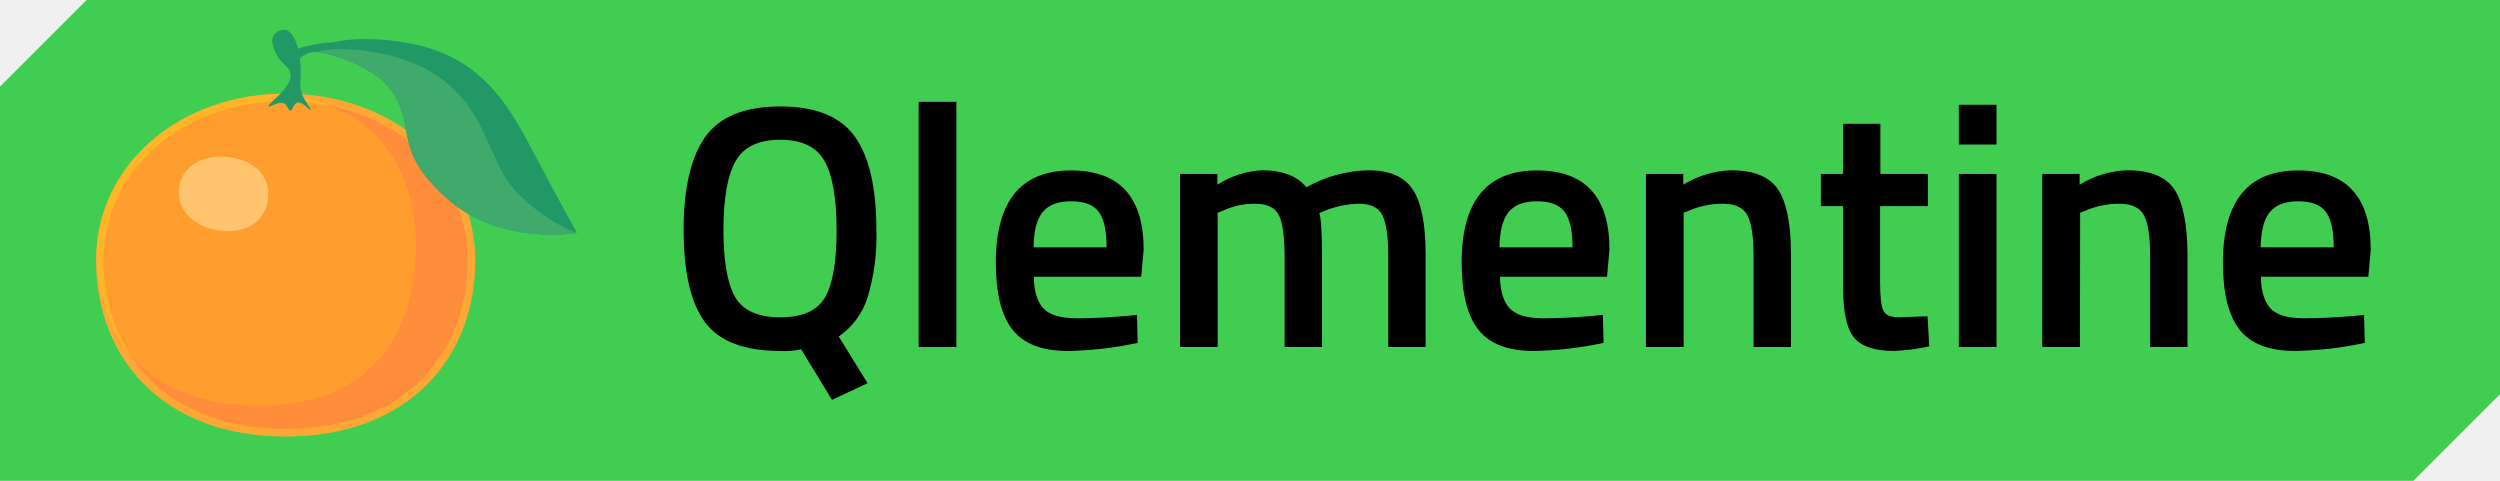
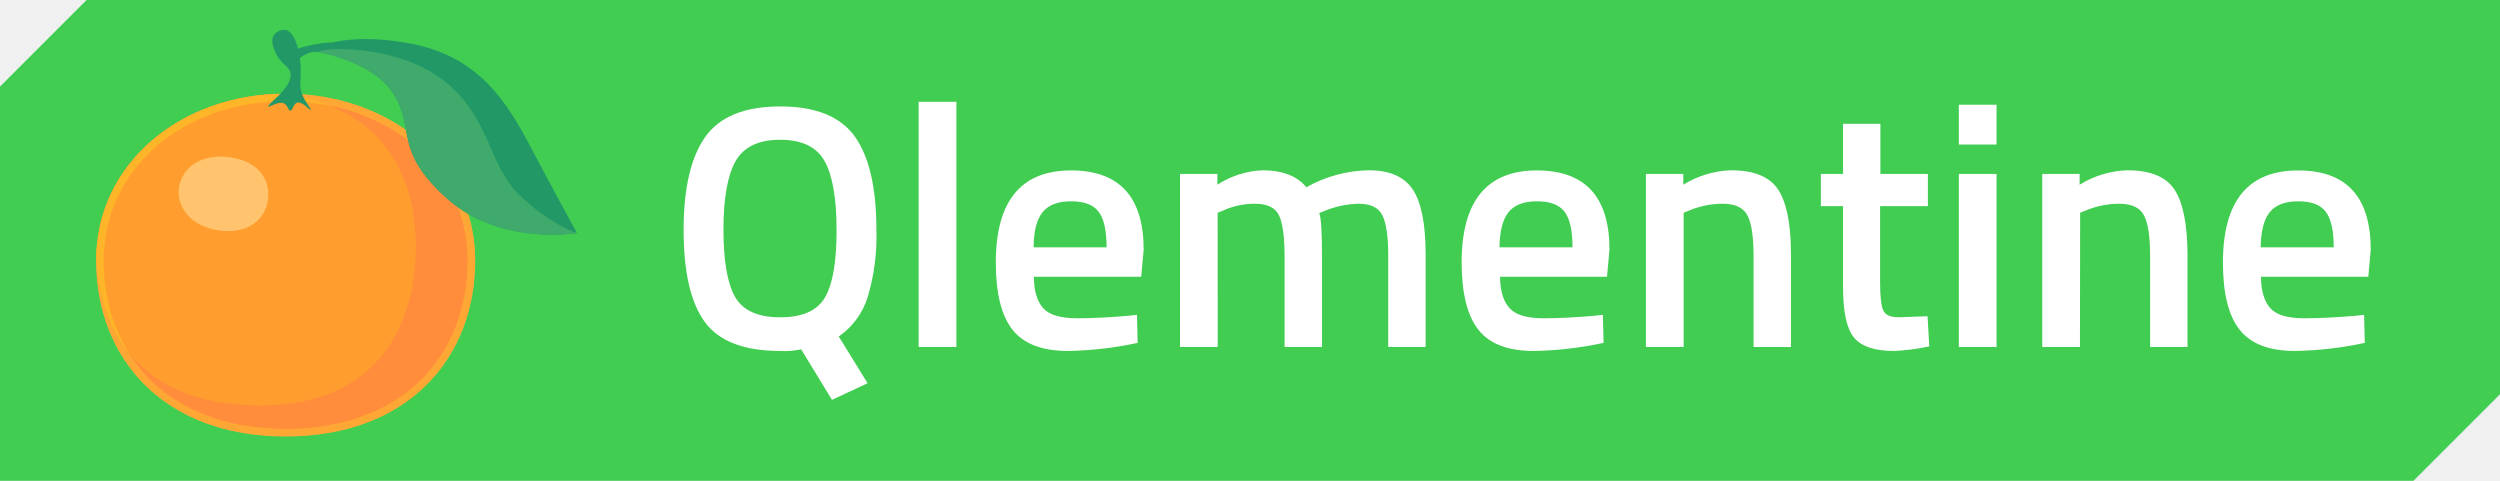
<svg xmlns="http://www.w3.org/2000/svg" viewBox="0 0 520 100">
  <defs>
-     <clipPath id="clip-path">
-       <path d="M98.84,54.2c0,20.2-13.88,36.58-39.42,36.58S20,74.4,20,54.2,37.65,19.49,59.42,19.49,98.84,34,98.84,54.2Z" fill="none" />
+     <clipPath id="a">
+       <path fill="none" d="M98.84 54.2c0 20.2-13.88 36.58-39.42 36.58S20 74.4 20 54.2s17.65-34.71 39.42-34.71S98.84 34 98.84 54.2Z" />
    </clipPath>
  </defs>
-   <g style="isolation:isolate">
-     <g id="Layer_1" data-name="Layer 1">
-       <polygon points="18 0 0 18 0 100 502 100 520 82 520 0 18 0" fill="#41cd52" />
-       <path d="M162.28,73q-11.24,0-15.66-6t-4.43-19.12q0-13.06,4.5-19.4t15.59-6.34q11.08,0,15.55,6.3t4.46,19.41a43.91,43.91,0,0,1-1.83,14,15.57,15.57,0,0,1-6,8.14l6,9.72-7.41,3.46-6.41-10.51A16.33,16.33,0,0,1,162.28,73Zm-9.36-11.2Q155.37,66,162.28,66t9.32-4.14q2.42-4.14,2.41-14t-2.48-14.33q-2.49-4.46-9.25-4.46T153,33.52q-2.52,4.47-2.52,14.26T152.92,61.78Z" fill="#000" />
-       <path d="M191.08,72.18v-51h7.85v51Z" fill="#000" />
-       <path d="M234.49,65.7l2-.21.14,5.83A74.87,74.87,0,0,1,222.11,73q-8,0-11.49-4.39t-3.49-14q0-19.15,15.63-19.16,15.12,0,15.12,16.49l-.51,5.62H215.05c0,3,.7,5.16,1.95,6.55s3.57,2.09,7,2.09S230.89,66,234.49,65.7Zm-4.32-14.25c0-3.55-.56-6-1.69-7.45s-3-2.13-5.72-2.13-4.65.75-5.87,2.23S215,48,215,51.45Z" fill="#000" />
-       <path d="M253.28,72.18h-7.84v-36h7.77v2.24a18.69,18.69,0,0,1,9.36-3q6.27,0,9.15,3.53a27.29,27.29,0,0,1,13-3.53q6.48,0,9.14,4t2.67,13.5V72.18h-7.78V53.1q0-5.82-1.19-8.27c-.79-1.64-2.43-2.45-4.93-2.45a19.49,19.49,0,0,0-7,1.44l-1.23.5q.58,1.44.58,9.22V72.18h-7.78V53.68q0-6.41-1.15-8.85c-.77-1.64-2.45-2.45-5-2.45a15.72,15.72,0,0,0-6.7,1.44l-1.08.43Z" fill="#000" />
-       <path d="M331.4,65.7l2-.21.14,5.83A74.87,74.87,0,0,1,319,73q-8,0-11.48-4.39t-3.5-14q0-19.15,15.63-19.16,15.12,0,15.12,16.49l-.51,5.62H312c.05,3,.7,5.16,2,6.55s3.57,2.09,7,2.09S327.8,66,331.4,65.7Zm-4.32-14.25c0-3.55-.56-6-1.69-7.45s-3-2.13-5.72-2.13-4.65.75-5.87,2.23-1.86,3.94-1.91,7.35Z" fill="#000" />
-       <path d="M350.2,72.18h-7.85v-36h7.77v2.24a20,20,0,0,1,9.94-3q7.2,0,9.83,4.07t2.63,13.43V72.18h-7.78V53.1q0-5.82-1.26-8.27c-.84-1.64-2.56-2.45-5.15-2.45a17.78,17.78,0,0,0-7.05,1.44l-1.08.43Z" fill="#000" />
-       <path d="M401,42.88h-9.94V58.72q0,4.39.65,5.83c.43,1,1.54,1.44,3.31,1.44l5.91-.21.36,6.26A42.54,42.54,0,0,1,394,73c-4.08,0-6.87-.94-8.39-2.81s-2.26-5.4-2.26-10.58V42.88h-4.61v-6.7h4.61V25.75h7.77V36.18H401Z" fill="#000" />
-       <path d="M407.44,30.06V21.79h7.84v8.27Zm0,42.12v-36h7.84v36Z" fill="#000" />
-       <path d="M432.63,72.18h-7.84v-36h7.77v2.24a20,20,0,0,1,9.94-3q7.2,0,9.83,4.07T455,52.89V72.18h-7.78V53.1q0-5.82-1.26-8.27c-.84-1.64-2.56-2.45-5.15-2.45a17.87,17.87,0,0,0-7.06,1.44l-1.08.43Z" fill="#000" />
-       <path d="M489.73,65.7l2-.21.14,5.83A74.87,74.87,0,0,1,477.35,73q-8,0-11.49-4.39t-3.49-14q0-19.15,15.63-19.16,15.11,0,15.11,16.49l-.5,5.62H470.29c0,3,.7,5.16,1.94,6.55s3.58,2.09,7,2.09S486.13,66,489.73,65.7Zm-4.32-14.25c0-3.55-.56-6-1.69-7.45s-3-2.13-5.72-2.13-4.65.75-5.87,2.23-1.86,3.94-1.91,7.35Z" fill="#000" />
-       <path d="M98.84,54.2c0,20.2-13.88,36.58-39.42,36.58S20,74.4,20,54.2,37.65,19.49,59.42,19.49,98.84,34,98.84,54.2Z" fill="#ff8d3c" />
-       <g clip-path="url(#clip-path)">
-         <path d="M86.48,51.06c0,18.38-9.37,33.28-32.43,33.28S20,71,20,51.06,32.53,19.49,54.05,19.49,86.48,32.69,86.48,51.06Z" fill="#ff9e2e" />
-       </g>
-       <path d="M55.74,41.5c-.54,4.21-4.21,7.21-10,6.46s-9.05-4.64-8.51-8.86,4.54-7.17,10.48-6.4S56.29,37.28,55.74,41.5Z" fill="#ffc46d" />
-       <path d="M59.42,21.06C81,21.06,97.26,35.31,97.26,54.2,97.26,64,93.83,72.75,87.6,79,80.84,85.66,71.1,89.2,59.42,89.2S38,85.66,31.24,79C25,72.75,21.57,64,21.57,54.2c0-18.89,16.27-33.14,37.85-33.14m0-1.57C37.65,19.49,20,34,20,54.2S33.88,90.78,59.42,90.78,98.84,74.4,98.84,54.2,81.19,19.49,59.42,19.49Z" fill="#ffc46d" style="mix-blend-mode:soft-light" />
-       <path d="M57.1,10.45c1.15,3,3,3.13,3.31,4.78.55,3-4.95,6.45-4.58,6.91.23.29,2.1-1.27,3.32-.58.75.43.79,1.47,1.26,1.46s.57-1.38,1.37-1.66C62.86,21,64.4,23,64.6,22.83s-1.09-1.48-1.75-3.22-.27-2.82-.29-5c0-3.19-1-7.87-3.12-8.38A2.55,2.55,0,0,0,56.9,7.43C56.33,8.39,56.77,9.58,57.1,10.45Z" fill="#229867" />
-       <path d="M64.73,10.52s12.7,1.79,17.19,9.11-.1,11.62,11,21.61S120,48.45,120,48.45s-4.39-7.94-9.5-17.63S99.6,11.66,85.11,9,64.73,10.52,64.73,10.52Z" fill="#229867" />
-       <path d="M60.65,11.1c.21-.33.79-1.12,4.43-1.79,2.35-.42,4.31-.78,4.74,0a1.39,1.39,0,0,1-.42,1.48c-.9.82-2.18-.22-4.11,0-2.78.31-4.16,2.9-4.85,2.42C60.05,12.93,60.21,11.84,60.65,11.1Z" fill="#229867" />
-       <path d="M120,48.45s-5.83-1.83-12.18-8.12-5.89-16-15.45-23.52-25-7.07-26.15-6c0,0,0,0,0,0,3.48.72,12.16,3.05,15.71,8.84,4.49,7.32-.1,11.62,11,21.61S120,48.45,120,48.45Z" fill="#3faa6b" />
+   <g data-name="Layer 1" style="isolation:isolate">
+     <path fill="#41cd52" d="M18 0 0 18v82h502l18-18V0H18z" />
+     <path fill="#fff" d="M162.28 73q-11.24 0-15.66-6t-4.43-19.12q0-13.06 4.5-19.4t15.59-6.34q11.08 0 15.55 6.3t4.46 19.41a43.91 43.91 0 0 1-1.83 14 15.57 15.57 0 0 1-6 8.14l6 9.72-7.41 3.46-6.41-10.51a16.33 16.33 0 0 1-4.36.34Zm-9.36-11.2q2.45 4.2 9.36 4.2t9.32-4.14q2.42-4.14 2.41-14t-2.48-14.33q-2.49-4.46-9.25-4.46T153 33.52q-2.52 4.47-2.52 14.26t2.44 14ZM191.08 72.18v-51h7.85v51ZM234.49 65.7l2-.21.14 5.83A74.87 74.87 0 0 1 222.11 73q-8 0-11.49-4.39t-3.49-14q0-19.15 15.63-19.16 15.12 0 15.12 16.49l-.51 5.62h-22.32c0 3 .7 5.16 1.95 6.55s3.57 2.09 7 2.09 6.89-.2 10.49-.5Zm-4.32-14.25c0-3.55-.56-6-1.69-7.45s-3-2.13-5.72-2.13-4.65.75-5.87 2.23S215 48 215 51.45ZM253.28 72.18h-7.84v-36h7.77v2.24a18.69 18.69 0 0 1 9.36-3q6.27 0 9.15 3.53a27.29 27.29 0 0 1 13-3.53q6.48 0 9.14 4t2.67 13.5v19.26h-7.78V53.1q0-5.82-1.19-8.27c-.79-1.64-2.43-2.45-4.93-2.45a19.49 19.49 0 0 0-7 1.44l-1.23.5q.58 1.44.58 9.22v18.64h-7.78v-18.5q0-6.41-1.15-8.85c-.77-1.64-2.45-2.45-5-2.45a15.72 15.72 0 0 0-6.7 1.44l-1.08.43ZM331.4 65.7l2-.21.14 5.83A74.87 74.87 0 0 1 319 73q-8 0-11.48-4.39t-3.5-14q0-19.15 15.63-19.16 15.12 0 15.12 16.49l-.51 5.62H312c.05 3 .7 5.16 2 6.55s3.57 2.09 7 2.09 6.8-.2 10.4-.5Zm-4.32-14.25c0-3.55-.56-6-1.69-7.45s-3-2.13-5.72-2.13-4.65.75-5.87 2.23-1.86 3.94-1.91 7.35ZM350.2 72.18h-7.85v-36h7.77v2.24a20 20 0 0 1 9.94-3q7.2 0 9.83 4.07t2.63 13.43v19.26h-7.78V53.1q0-5.82-1.26-8.27c-.84-1.64-2.56-2.45-5.15-2.45a17.78 17.78 0 0 0-7.05 1.44l-1.08.43ZM401 42.88h-9.94v15.84q0 4.39.65 5.83c.43 1 1.54 1.44 3.31 1.44l5.91-.21.36 6.26A42.54 42.54 0 0 1 394 73c-4.08 0-6.87-.94-8.39-2.81s-2.26-5.4-2.26-10.58V42.88h-4.61v-6.7h4.61V25.75h7.77v10.43H401ZM407.44 30.06v-8.27h7.84v8.27Zm0 42.12v-36h7.84v36ZM432.63 72.18h-7.84v-36h7.77v2.24a20 20 0 0 1 9.94-3q7.2 0 9.83 4.07t2.67 13.4v19.29h-7.78V53.1q0-5.82-1.26-8.27c-.84-1.64-2.56-2.45-5.15-2.45a17.87 17.87 0 0 0-7.06 1.44l-1.08.43ZM489.73 65.7l2-.21.14 5.83A74.87 74.87 0 0 1 477.35 73q-8 0-11.49-4.39t-3.49-14q0-19.15 15.63-19.16 15.11 0 15.11 16.49l-.5 5.62h-22.32c0 3 .7 5.16 1.94 6.55s3.58 2.09 7 2.09 6.9-.2 10.5-.5Zm-4.32-14.25c0-3.55-.56-6-1.69-7.45s-3-2.13-5.72-2.13-4.65.75-5.87 2.23-1.86 3.94-1.91 7.35Z" />
+     <path fill="#ff8d3c" d="M98.84 54.2c0 20.2-13.88 36.58-39.42 36.58S20 74.4 20 54.2s17.65-34.71 39.42-34.71S98.84 34 98.84 54.2Z" />
+     <g clip-path="url(#a)">
+       <path fill="#ff9e2e" d="M86.48 51.06c0 18.38-9.37 33.28-32.43 33.28S20 71 20 51.06s12.53-31.57 34.05-31.57 32.43 13.2 32.43 31.57Z" />
    </g>
+     <path fill="#ffc46d" d="M55.74 41.5c-.54 4.21-4.21 7.21-10 6.46s-9.05-4.64-8.51-8.86 4.54-7.17 10.48-6.4 8.58 4.58 8.03 8.8Z" />
+     <path fill="#ffc46d" d="M59.42 21.06c21.58 0 37.84 14.25 37.84 33.14 0 9.8-3.43 18.55-9.66 24.8-6.76 6.66-16.5 10.2-28.18 10.2S38 85.66 31.24 79c-6.24-6.25-9.67-15-9.67-24.8 0-18.89 16.27-33.14 37.85-33.14m0-1.57C37.65 19.49 20 34 20 54.2s13.88 36.58 39.42 36.58S98.84 74.4 98.84 54.2 81.19 19.49 59.42 19.49Z" style="mix-blend-mode:soft-light" />
+     <path fill="#229867" d="M57.1 10.45c1.15 3 3 3.13 3.31 4.78.55 3-4.95 6.45-4.58 6.91.23.29 2.1-1.27 3.32-.58.75.43.79 1.47 1.26 1.46s.57-1.38 1.37-1.66C62.86 21 64.4 23 64.6 22.83s-1.09-1.48-1.75-3.22-.27-2.82-.29-5c0-3.19-1-7.87-3.12-8.38a2.55 2.55 0 0 0-2.54 1.2c-.57.96-.13 2.15.2 3.02ZM64.73 10.52s12.7 1.79 17.19 9.11-.1 11.62 11 21.61S120 48.45 120 48.45s-4.39-7.94-9.5-17.63S99.6 11.66 85.11 9s-20.38 1.52-20.38 1.52Z" />
+     <path fill="#229867" d="M60.65 11.1c.21-.33.79-1.12 4.43-1.79 2.35-.42 4.31-.78 4.74 0a1.39 1.39 0 0 1-.42 1.48c-.9.82-2.18-.22-4.11 0-2.78.31-4.16 2.9-4.85 2.42-.39-.28-.23-1.37.21-2.11Z" />
+     <path fill="#3faa6b" d="M120 48.45s-5.83-1.83-12.18-8.12-5.89-16-15.45-23.52-25-7.07-26.15-6c3.48.72 12.16 3.05 15.71 8.84 4.49 7.32-.1 11.62 11 21.61S120 48.45 120 48.45Z" />
  </g>
</svg>
